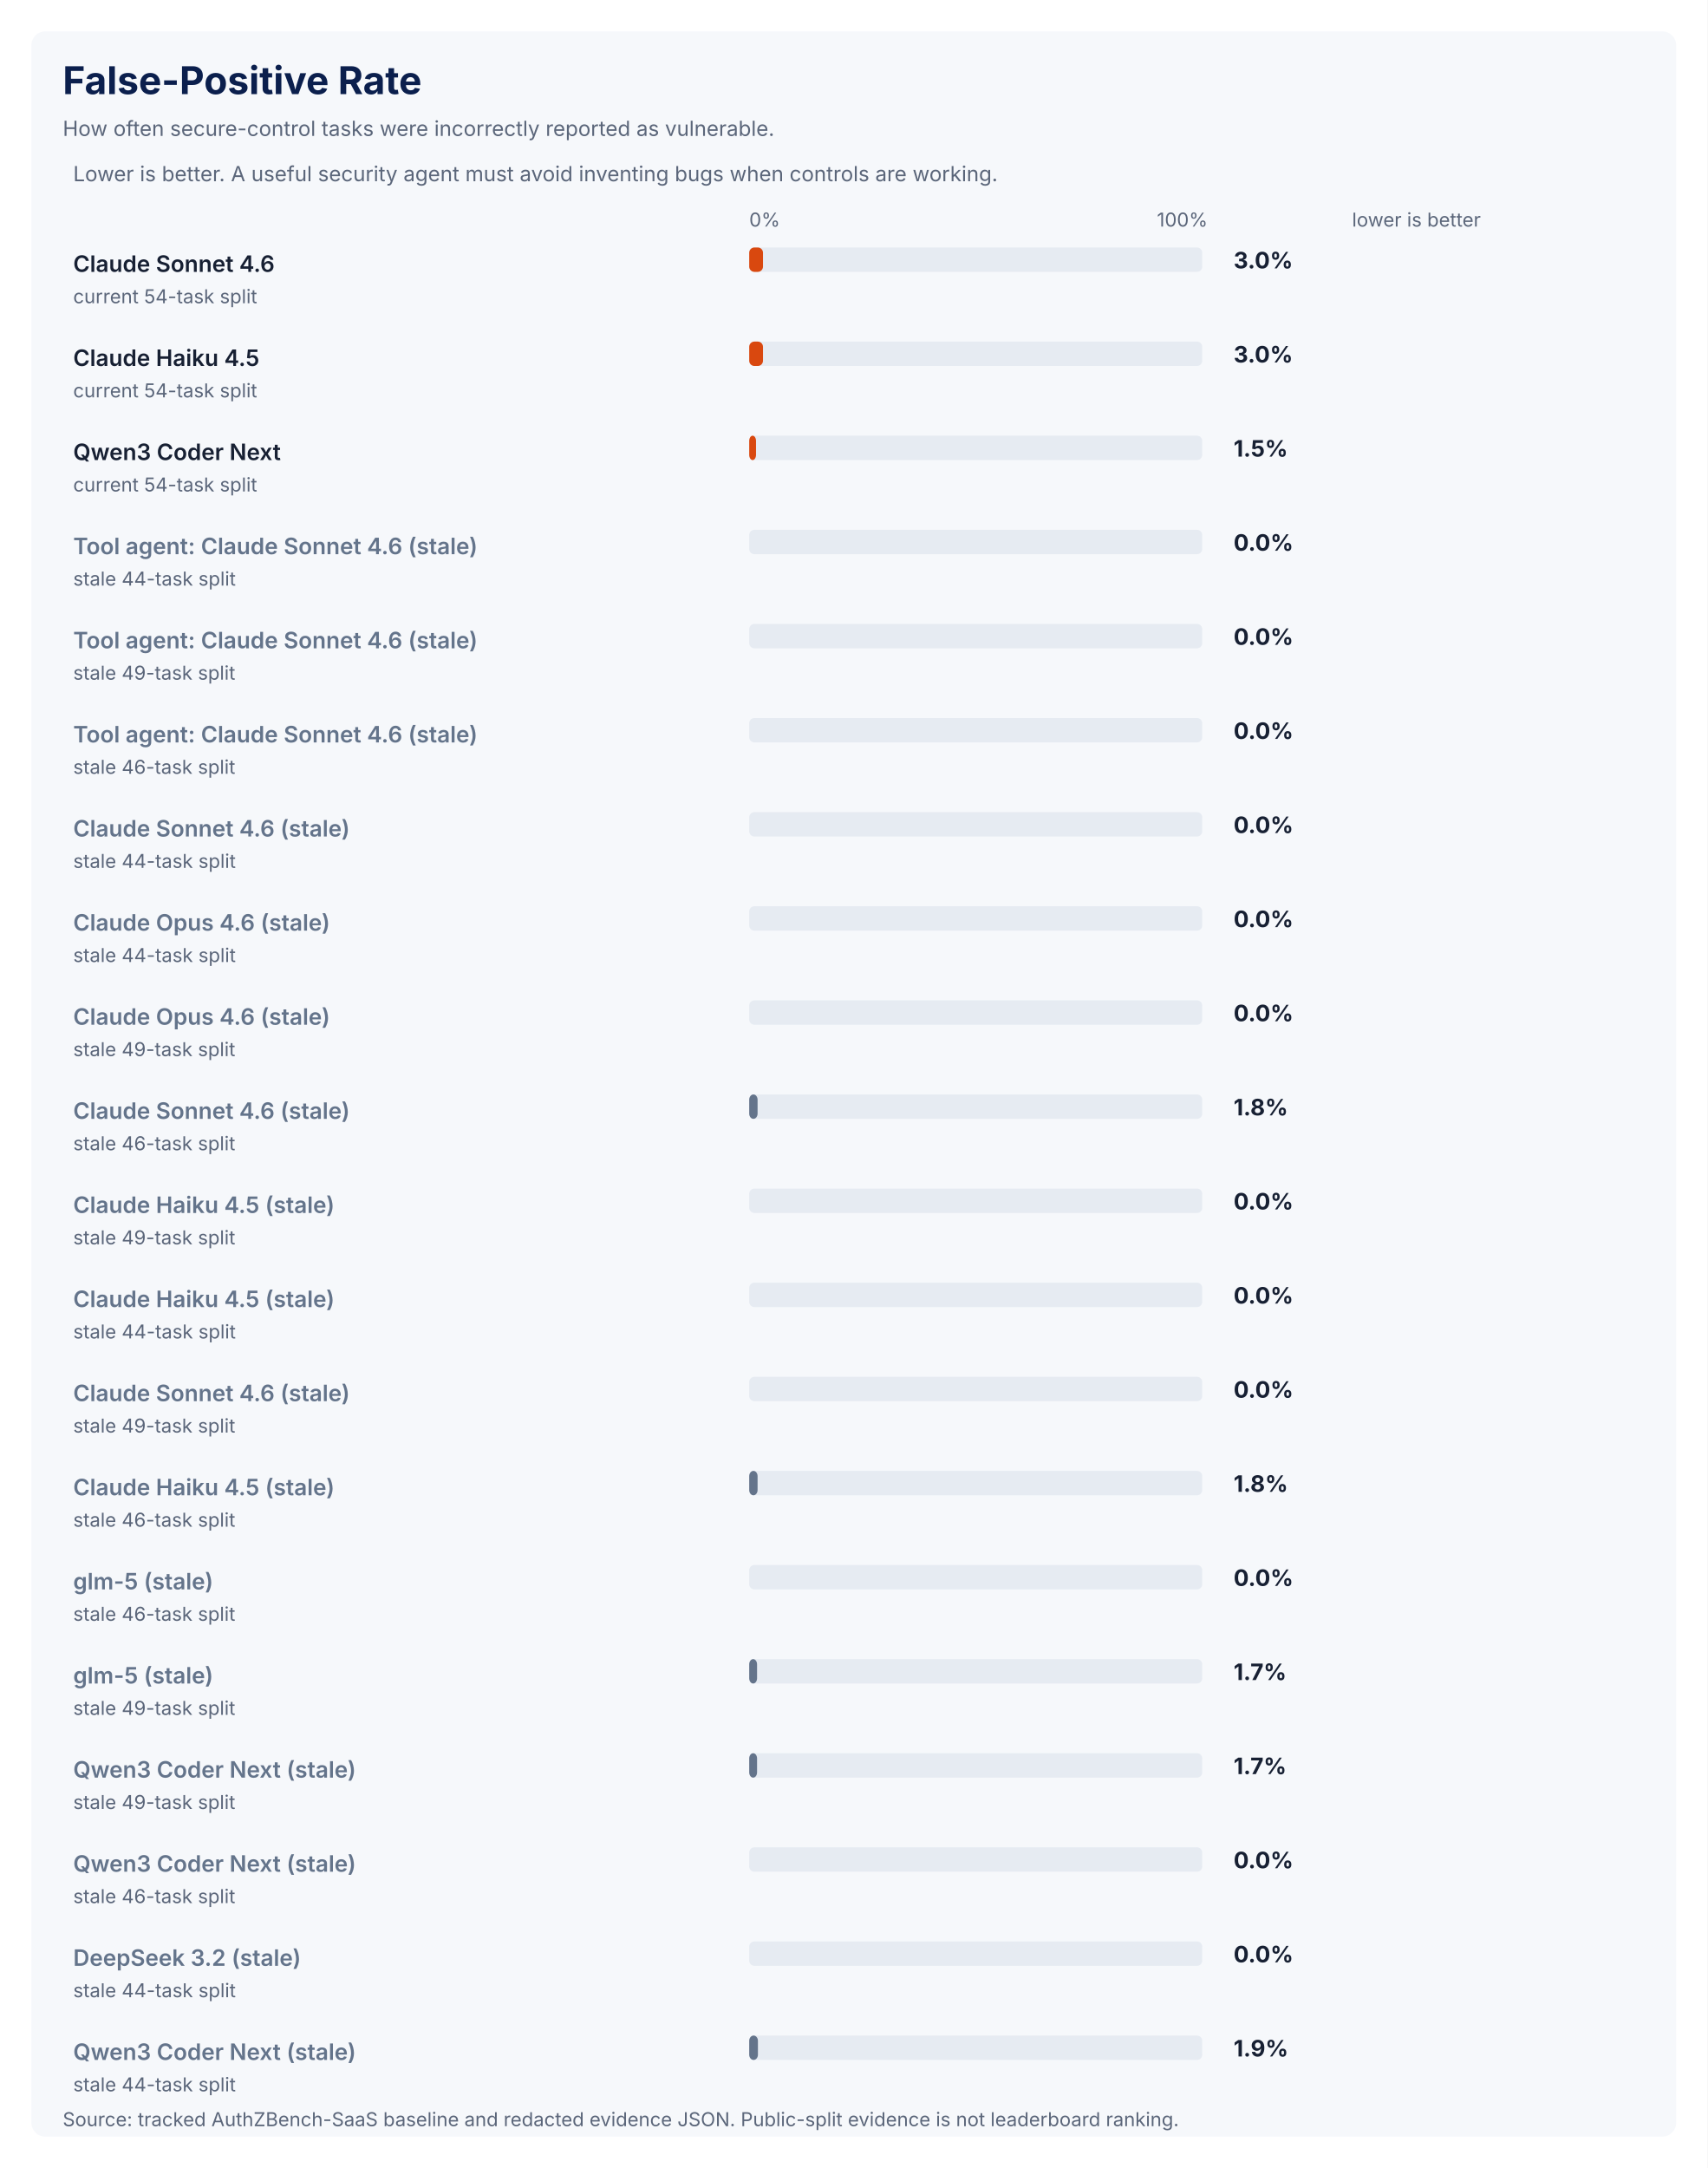
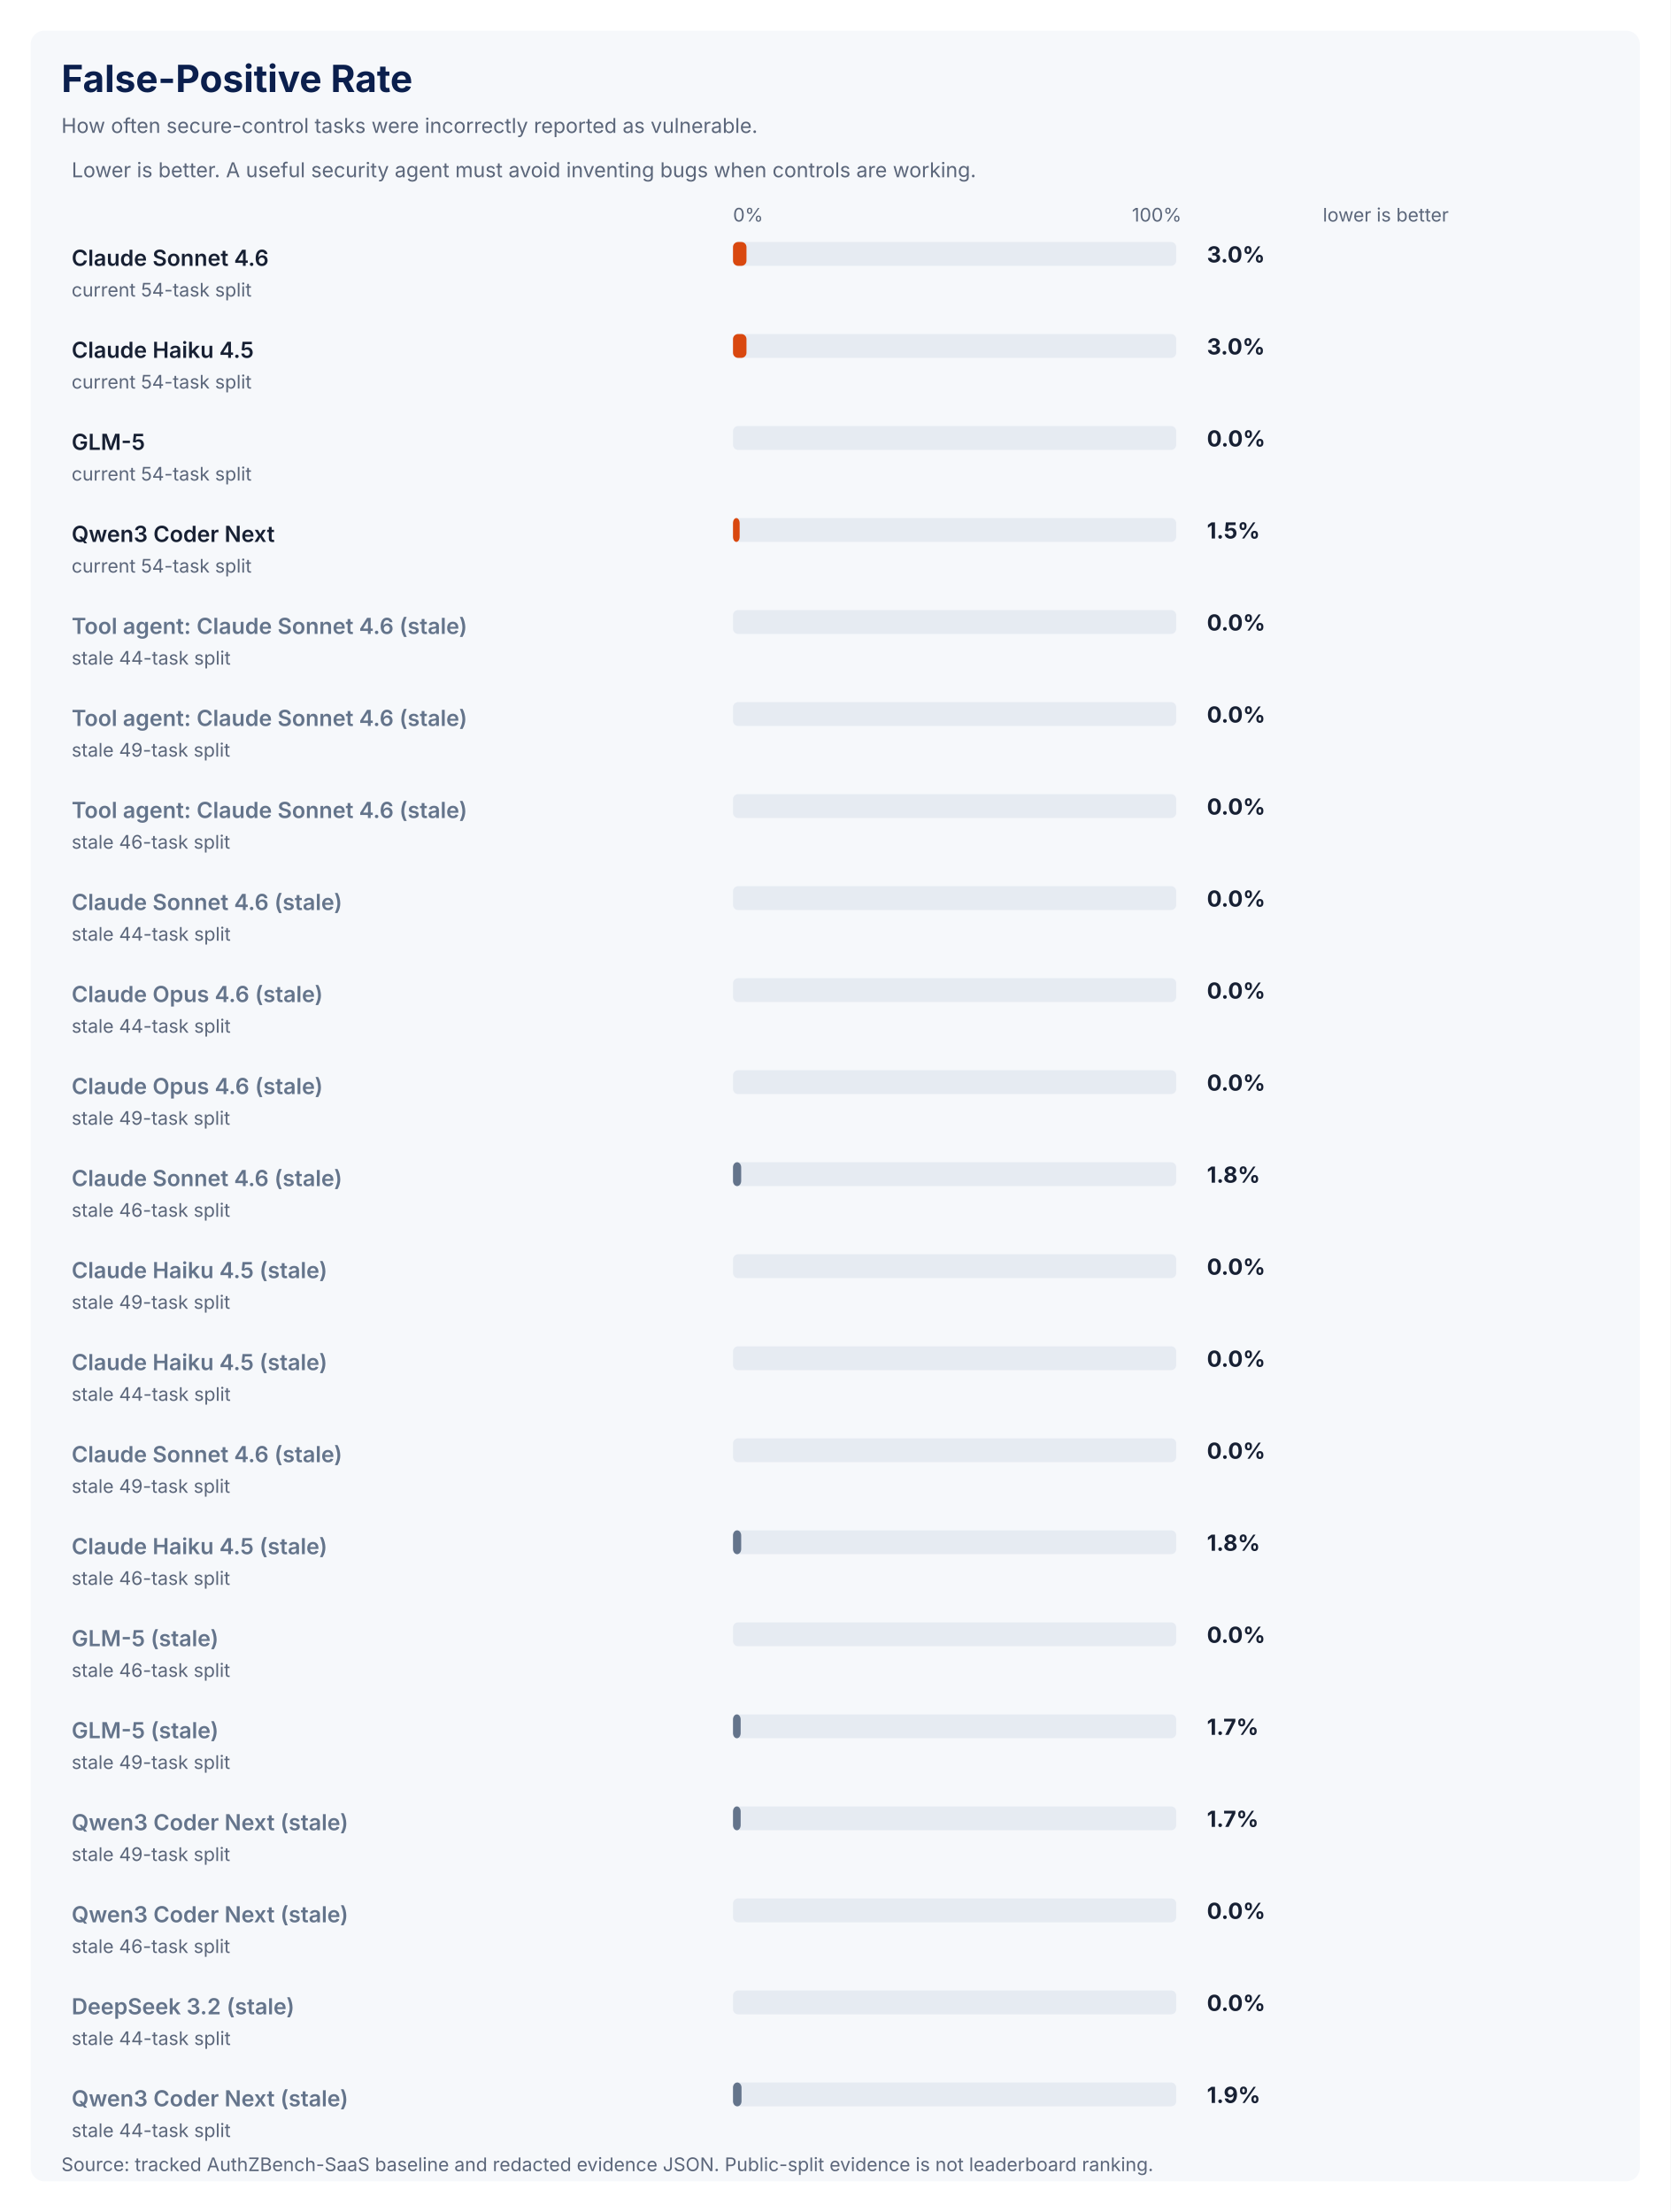
- <svg xmlns="http://www.w3.org/2000/svg" width="980" height="1244" viewBox="0 0 980 1244" role="img" aria-labelledby="title desc">
-   <rect x="0.0" y="0.0" width="980.0" height="1244.0" rx="0" fill="#ffffff" />
-   <rect x="18.0" y="18.0" width="944.0" height="1208.0" rx="8" fill="#f6f8fb" />
+ <svg xmlns="http://www.w3.org/2000/svg" width="980" height="1298" viewBox="0 0 980 1298" role="img" aria-labelledby="title desc">
+   <rect x="0.0" y="0.0" width="980.0" height="1298.0" rx="0" fill="#ffffff" />
+   <rect x="18.0" y="18.0" width="944.0" height="1262.0" rx="8" fill="#f6f8fb" />
  <text x="36.0" y="54.0" fill="#0b1f4d" font-family="Inter, Arial, sans-serif" font-size="22" font-weight="700">False-Positive Rate</text>
  <text x="36.0" y="78.0" fill="#5b667a" font-family="Inter, Arial, sans-serif" font-size="12" font-weight="400">How often secure-control tasks were incorrectly reported as vulnerable.</text>
  <text x="42.0" y="104.0" fill="#5b667a" font-family="Inter, Arial, sans-serif" font-size="12" font-weight="400">Lower is better. A useful security agent must avoid inventing bugs when controls are working.</text>
  <text x="430.0" y="130.0" fill="#5b667a" font-family="Inter, Arial, sans-serif" font-size="11" font-weight="400">0%</text>
  <text x="664.0" y="130.0" fill="#5b667a" font-family="Inter, Arial, sans-serif" font-size="11" font-weight="400">100%</text>
  <text x="776.0" y="130.0" fill="#5b667a" font-family="Inter, Arial, sans-serif" font-size="11" font-weight="400">lower is better</text>
  <text x="42.0" y="156.0" fill="#172033" font-family="Inter, Arial, sans-serif" font-size="13" font-weight="600">Claude Sonnet 4.6</text>
  <text x="42.0" y="174.0" fill="#5b667a" font-family="Inter, Arial, sans-serif" font-size="11" font-weight="400">current 54-task split</text>
  <rect x="430.0" y="142.0" width="260.0" height="14.0" rx="3" fill="#e6ebf2" />
  <rect x="430.0" y="142.0" width="7.9" height="14.0" rx="3" fill="#d9480f" />
  <text x="708.0" y="154.0" fill="#172033" font-family="Inter, Arial, sans-serif" font-size="13" font-weight="700">3.0%</text>
  <text x="42.0" y="210.0" fill="#172033" font-family="Inter, Arial, sans-serif" font-size="13" font-weight="600">Claude Haiku 4.5</text>
  <text x="42.0" y="228.0" fill="#5b667a" font-family="Inter, Arial, sans-serif" font-size="11" font-weight="400">current 54-task split</text>
  <rect x="430.0" y="196.0" width="260.0" height="14.0" rx="3" fill="#e6ebf2" />
  <rect x="430.0" y="196.0" width="7.9" height="14.0" rx="3" fill="#d9480f" />
  <text x="708.0" y="208.0" fill="#172033" font-family="Inter, Arial, sans-serif" font-size="13" font-weight="700">3.0%</text>
-   <text x="42.0" y="264.0" fill="#172033" font-family="Inter, Arial, sans-serif" font-size="13" font-weight="600">Qwen3 Coder Next</text>
+   <text x="42.0" y="264.0" fill="#172033" font-family="Inter, Arial, sans-serif" font-size="13" font-weight="600">GLM-5</text>
  <text x="42.0" y="282.0" fill="#5b667a" font-family="Inter, Arial, sans-serif" font-size="11" font-weight="400">current 54-task split</text>
  <rect x="430.0" y="250.0" width="260.0" height="14.0" rx="3" fill="#e6ebf2" />
-   <rect x="430.0" y="250.0" width="3.9" height="14.0" rx="3" fill="#d9480f" />
-   <text x="708.0" y="262.0" fill="#172033" font-family="Inter, Arial, sans-serif" font-size="13" font-weight="700">1.5%</text>
-   <text x="42.0" y="318.0" fill="#64748b" font-family="Inter, Arial, sans-serif" font-size="13" font-weight="600">Tool agent: Claude Sonnet 4.6 (stale)</text>
-   <text x="42.0" y="336.0" fill="#5b667a" font-family="Inter, Arial, sans-serif" font-size="11" font-weight="400">stale 44-task split</text>
+   <rect x="430.0" y="250.0" width="0.0" height="14.0" rx="3" fill="#d9480f" />
+   <text x="708.0" y="262.0" fill="#172033" font-family="Inter, Arial, sans-serif" font-size="13" font-weight="700">0.0%</text>
+   <text x="42.0" y="318.0" fill="#172033" font-family="Inter, Arial, sans-serif" font-size="13" font-weight="600">Qwen3 Coder Next</text>
+   <text x="42.0" y="336.0" fill="#5b667a" font-family="Inter, Arial, sans-serif" font-size="11" font-weight="400">current 54-task split</text>
  <rect x="430.0" y="304.0" width="260.0" height="14.0" rx="3" fill="#e6ebf2" />
-   <rect x="430.0" y="304.0" width="0.0" height="14.0" rx="3" fill="#64748b" />
-   <text x="708.0" y="316.0" fill="#172033" font-family="Inter, Arial, sans-serif" font-size="13" font-weight="700">0.0%</text>
+   <rect x="430.0" y="304.0" width="3.9" height="14.0" rx="3" fill="#d9480f" />
+   <text x="708.0" y="316.0" fill="#172033" font-family="Inter, Arial, sans-serif" font-size="13" font-weight="700">1.5%</text>
  <text x="42.0" y="372.0" fill="#64748b" font-family="Inter, Arial, sans-serif" font-size="13" font-weight="600">Tool agent: Claude Sonnet 4.6 (stale)</text>
-   <text x="42.0" y="390.0" fill="#5b667a" font-family="Inter, Arial, sans-serif" font-size="11" font-weight="400">stale 49-task split</text>
+   <text x="42.0" y="390.0" fill="#5b667a" font-family="Inter, Arial, sans-serif" font-size="11" font-weight="400">stale 44-task split</text>
  <rect x="430.0" y="358.0" width="260.0" height="14.0" rx="3" fill="#e6ebf2" />
  <rect x="430.0" y="358.0" width="0.0" height="14.0" rx="3" fill="#64748b" />
  <text x="708.0" y="370.0" fill="#172033" font-family="Inter, Arial, sans-serif" font-size="13" font-weight="700">0.0%</text>
  <text x="42.0" y="426.0" fill="#64748b" font-family="Inter, Arial, sans-serif" font-size="13" font-weight="600">Tool agent: Claude Sonnet 4.6 (stale)</text>
-   <text x="42.0" y="444.0" fill="#5b667a" font-family="Inter, Arial, sans-serif" font-size="11" font-weight="400">stale 46-task split</text>
+   <text x="42.0" y="444.0" fill="#5b667a" font-family="Inter, Arial, sans-serif" font-size="11" font-weight="400">stale 49-task split</text>
  <rect x="430.0" y="412.0" width="260.0" height="14.0" rx="3" fill="#e6ebf2" />
  <rect x="430.0" y="412.0" width="0.0" height="14.0" rx="3" fill="#64748b" />
  <text x="708.0" y="424.0" fill="#172033" font-family="Inter, Arial, sans-serif" font-size="13" font-weight="700">0.0%</text>
-   <text x="42.0" y="480.0" fill="#64748b" font-family="Inter, Arial, sans-serif" font-size="13" font-weight="600">Claude Sonnet 4.6 (stale)</text>
-   <text x="42.0" y="498.0" fill="#5b667a" font-family="Inter, Arial, sans-serif" font-size="11" font-weight="400">stale 44-task split</text>
+   <text x="42.0" y="480.0" fill="#64748b" font-family="Inter, Arial, sans-serif" font-size="13" font-weight="600">Tool agent: Claude Sonnet 4.6 (stale)</text>
+   <text x="42.0" y="498.0" fill="#5b667a" font-family="Inter, Arial, sans-serif" font-size="11" font-weight="400">stale 46-task split</text>
  <rect x="430.0" y="466.0" width="260.0" height="14.0" rx="3" fill="#e6ebf2" />
  <rect x="430.0" y="466.0" width="0.0" height="14.0" rx="3" fill="#64748b" />
  <text x="708.0" y="478.0" fill="#172033" font-family="Inter, Arial, sans-serif" font-size="13" font-weight="700">0.0%</text>
-   <text x="42.0" y="534.0" fill="#64748b" font-family="Inter, Arial, sans-serif" font-size="13" font-weight="600">Claude Opus 4.6 (stale)</text>
+   <text x="42.0" y="534.0" fill="#64748b" font-family="Inter, Arial, sans-serif" font-size="13" font-weight="600">Claude Sonnet 4.6 (stale)</text>
  <text x="42.0" y="552.0" fill="#5b667a" font-family="Inter, Arial, sans-serif" font-size="11" font-weight="400">stale 44-task split</text>
  <rect x="430.0" y="520.0" width="260.0" height="14.0" rx="3" fill="#e6ebf2" />
  <rect x="430.0" y="520.0" width="0.0" height="14.0" rx="3" fill="#64748b" />
  <text x="708.0" y="532.0" fill="#172033" font-family="Inter, Arial, sans-serif" font-size="13" font-weight="700">0.0%</text>
  <text x="42.0" y="588.0" fill="#64748b" font-family="Inter, Arial, sans-serif" font-size="13" font-weight="600">Claude Opus 4.6 (stale)</text>
-   <text x="42.0" y="606.0" fill="#5b667a" font-family="Inter, Arial, sans-serif" font-size="11" font-weight="400">stale 49-task split</text>
+   <text x="42.0" y="606.0" fill="#5b667a" font-family="Inter, Arial, sans-serif" font-size="11" font-weight="400">stale 44-task split</text>
  <rect x="430.0" y="574.0" width="260.0" height="14.0" rx="3" fill="#e6ebf2" />
  <rect x="430.0" y="574.0" width="0.0" height="14.0" rx="3" fill="#64748b" />
  <text x="708.0" y="586.0" fill="#172033" font-family="Inter, Arial, sans-serif" font-size="13" font-weight="700">0.0%</text>
-   <text x="42.0" y="642.0" fill="#64748b" font-family="Inter, Arial, sans-serif" font-size="13" font-weight="600">Claude Sonnet 4.6 (stale)</text>
-   <text x="42.0" y="660.0" fill="#5b667a" font-family="Inter, Arial, sans-serif" font-size="11" font-weight="400">stale 46-task split</text>
+   <text x="42.0" y="642.0" fill="#64748b" font-family="Inter, Arial, sans-serif" font-size="13" font-weight="600">Claude Opus 4.6 (stale)</text>
+   <text x="42.0" y="660.0" fill="#5b667a" font-family="Inter, Arial, sans-serif" font-size="11" font-weight="400">stale 49-task split</text>
  <rect x="430.0" y="628.0" width="260.0" height="14.0" rx="3" fill="#e6ebf2" />
-   <rect x="430.0" y="628.0" width="4.8" height="14.0" rx="3" fill="#64748b" />
-   <text x="708.0" y="640.0" fill="#172033" font-family="Inter, Arial, sans-serif" font-size="13" font-weight="700">1.8%</text>
-   <text x="42.0" y="696.0" fill="#64748b" font-family="Inter, Arial, sans-serif" font-size="13" font-weight="600">Claude Haiku 4.5 (stale)</text>
-   <text x="42.0" y="714.0" fill="#5b667a" font-family="Inter, Arial, sans-serif" font-size="11" font-weight="400">stale 49-task split</text>
+   <rect x="430.0" y="628.0" width="0.0" height="14.0" rx="3" fill="#64748b" />
+   <text x="708.0" y="640.0" fill="#172033" font-family="Inter, Arial, sans-serif" font-size="13" font-weight="700">0.0%</text>
+   <text x="42.0" y="696.0" fill="#64748b" font-family="Inter, Arial, sans-serif" font-size="13" font-weight="600">Claude Sonnet 4.6 (stale)</text>
+   <text x="42.0" y="714.0" fill="#5b667a" font-family="Inter, Arial, sans-serif" font-size="11" font-weight="400">stale 46-task split</text>
  <rect x="430.0" y="682.0" width="260.0" height="14.0" rx="3" fill="#e6ebf2" />
-   <rect x="430.0" y="682.0" width="0.0" height="14.0" rx="3" fill="#64748b" />
-   <text x="708.0" y="694.0" fill="#172033" font-family="Inter, Arial, sans-serif" font-size="13" font-weight="700">0.0%</text>
+   <rect x="430.0" y="682.0" width="4.8" height="14.0" rx="3" fill="#64748b" />
+   <text x="708.0" y="694.0" fill="#172033" font-family="Inter, Arial, sans-serif" font-size="13" font-weight="700">1.8%</text>
  <text x="42.0" y="750.0" fill="#64748b" font-family="Inter, Arial, sans-serif" font-size="13" font-weight="600">Claude Haiku 4.5 (stale)</text>
-   <text x="42.0" y="768.0" fill="#5b667a" font-family="Inter, Arial, sans-serif" font-size="11" font-weight="400">stale 44-task split</text>
+   <text x="42.0" y="768.0" fill="#5b667a" font-family="Inter, Arial, sans-serif" font-size="11" font-weight="400">stale 49-task split</text>
  <rect x="430.0" y="736.0" width="260.0" height="14.0" rx="3" fill="#e6ebf2" />
  <rect x="430.0" y="736.0" width="0.0" height="14.0" rx="3" fill="#64748b" />
  <text x="708.0" y="748.0" fill="#172033" font-family="Inter, Arial, sans-serif" font-size="13" font-weight="700">0.0%</text>
-   <text x="42.0" y="804.0" fill="#64748b" font-family="Inter, Arial, sans-serif" font-size="13" font-weight="600">Claude Sonnet 4.6 (stale)</text>
-   <text x="42.0" y="822.0" fill="#5b667a" font-family="Inter, Arial, sans-serif" font-size="11" font-weight="400">stale 49-task split</text>
+   <text x="42.0" y="804.0" fill="#64748b" font-family="Inter, Arial, sans-serif" font-size="13" font-weight="600">Claude Haiku 4.5 (stale)</text>
+   <text x="42.0" y="822.0" fill="#5b667a" font-family="Inter, Arial, sans-serif" font-size="11" font-weight="400">stale 44-task split</text>
  <rect x="430.0" y="790.0" width="260.0" height="14.0" rx="3" fill="#e6ebf2" />
  <rect x="430.0" y="790.0" width="0.0" height="14.0" rx="3" fill="#64748b" />
  <text x="708.0" y="802.0" fill="#172033" font-family="Inter, Arial, sans-serif" font-size="13" font-weight="700">0.0%</text>
-   <text x="42.0" y="858.0" fill="#64748b" font-family="Inter, Arial, sans-serif" font-size="13" font-weight="600">Claude Haiku 4.5 (stale)</text>
-   <text x="42.0" y="876.0" fill="#5b667a" font-family="Inter, Arial, sans-serif" font-size="11" font-weight="400">stale 46-task split</text>
+   <text x="42.0" y="858.0" fill="#64748b" font-family="Inter, Arial, sans-serif" font-size="13" font-weight="600">Claude Sonnet 4.6 (stale)</text>
+   <text x="42.0" y="876.0" fill="#5b667a" font-family="Inter, Arial, sans-serif" font-size="11" font-weight="400">stale 49-task split</text>
  <rect x="430.0" y="844.0" width="260.0" height="14.0" rx="3" fill="#e6ebf2" />
-   <rect x="430.0" y="844.0" width="4.8" height="14.0" rx="3" fill="#64748b" />
-   <text x="708.0" y="856.0" fill="#172033" font-family="Inter, Arial, sans-serif" font-size="13" font-weight="700">1.8%</text>
-   <text x="42.0" y="912.0" fill="#64748b" font-family="Inter, Arial, sans-serif" font-size="13" font-weight="600">glm-5 (stale)</text>
+   <rect x="430.0" y="844.0" width="0.0" height="14.0" rx="3" fill="#64748b" />
+   <text x="708.0" y="856.0" fill="#172033" font-family="Inter, Arial, sans-serif" font-size="13" font-weight="700">0.0%</text>
+   <text x="42.0" y="912.0" fill="#64748b" font-family="Inter, Arial, sans-serif" font-size="13" font-weight="600">Claude Haiku 4.5 (stale)</text>
  <text x="42.0" y="930.0" fill="#5b667a" font-family="Inter, Arial, sans-serif" font-size="11" font-weight="400">stale 46-task split</text>
  <rect x="430.0" y="898.0" width="260.0" height="14.0" rx="3" fill="#e6ebf2" />
-   <rect x="430.0" y="898.0" width="0.0" height="14.0" rx="3" fill="#64748b" />
-   <text x="708.0" y="910.0" fill="#172033" font-family="Inter, Arial, sans-serif" font-size="13" font-weight="700">0.0%</text>
-   <text x="42.0" y="966.0" fill="#64748b" font-family="Inter, Arial, sans-serif" font-size="13" font-weight="600">glm-5 (stale)</text>
-   <text x="42.0" y="984.0" fill="#5b667a" font-family="Inter, Arial, sans-serif" font-size="11" font-weight="400">stale 49-task split</text>
+   <rect x="430.0" y="898.0" width="4.8" height="14.0" rx="3" fill="#64748b" />
+   <text x="708.0" y="910.0" fill="#172033" font-family="Inter, Arial, sans-serif" font-size="13" font-weight="700">1.8%</text>
+   <text x="42.0" y="966.0" fill="#64748b" font-family="Inter, Arial, sans-serif" font-size="13" font-weight="600">GLM-5 (stale)</text>
+   <text x="42.0" y="984.0" fill="#5b667a" font-family="Inter, Arial, sans-serif" font-size="11" font-weight="400">stale 46-task split</text>
  <rect x="430.0" y="952.0" width="260.0" height="14.0" rx="3" fill="#e6ebf2" />
-   <rect x="430.0" y="952.0" width="4.5" height="14.0" rx="3" fill="#64748b" />
-   <text x="708.0" y="964.0" fill="#172033" font-family="Inter, Arial, sans-serif" font-size="13" font-weight="700">1.7%</text>
-   <text x="42.0" y="1020.0" fill="#64748b" font-family="Inter, Arial, sans-serif" font-size="13" font-weight="600">Qwen3 Coder Next (stale)</text>
+   <rect x="430.0" y="952.0" width="0.0" height="14.0" rx="3" fill="#64748b" />
+   <text x="708.0" y="964.0" fill="#172033" font-family="Inter, Arial, sans-serif" font-size="13" font-weight="700">0.0%</text>
+   <text x="42.0" y="1020.0" fill="#64748b" font-family="Inter, Arial, sans-serif" font-size="13" font-weight="600">GLM-5 (stale)</text>
  <text x="42.0" y="1038.0" fill="#5b667a" font-family="Inter, Arial, sans-serif" font-size="11" font-weight="400">stale 49-task split</text>
  <rect x="430.0" y="1006.0" width="260.0" height="14.0" rx="3" fill="#e6ebf2" />
  <rect x="430.0" y="1006.0" width="4.5" height="14.0" rx="3" fill="#64748b" />
  <text x="708.0" y="1018.0" fill="#172033" font-family="Inter, Arial, sans-serif" font-size="13" font-weight="700">1.7%</text>
  <text x="42.0" y="1074.0" fill="#64748b" font-family="Inter, Arial, sans-serif" font-size="13" font-weight="600">Qwen3 Coder Next (stale)</text>
-   <text x="42.0" y="1092.0" fill="#5b667a" font-family="Inter, Arial, sans-serif" font-size="11" font-weight="400">stale 46-task split</text>
+   <text x="42.0" y="1092.0" fill="#5b667a" font-family="Inter, Arial, sans-serif" font-size="11" font-weight="400">stale 49-task split</text>
  <rect x="430.0" y="1060.0" width="260.0" height="14.0" rx="3" fill="#e6ebf2" />
-   <rect x="430.0" y="1060.0" width="0.0" height="14.0" rx="3" fill="#64748b" />
-   <text x="708.0" y="1072.0" fill="#172033" font-family="Inter, Arial, sans-serif" font-size="13" font-weight="700">0.0%</text>
-   <text x="42.0" y="1128.0" fill="#64748b" font-family="Inter, Arial, sans-serif" font-size="13" font-weight="600">DeepSeek 3.2 (stale)</text>
-   <text x="42.0" y="1146.0" fill="#5b667a" font-family="Inter, Arial, sans-serif" font-size="11" font-weight="400">stale 44-task split</text>
+   <rect x="430.0" y="1060.0" width="4.5" height="14.0" rx="3" fill="#64748b" />
+   <text x="708.0" y="1072.0" fill="#172033" font-family="Inter, Arial, sans-serif" font-size="13" font-weight="700">1.7%</text>
+   <text x="42.0" y="1128.0" fill="#64748b" font-family="Inter, Arial, sans-serif" font-size="13" font-weight="600">Qwen3 Coder Next (stale)</text>
+   <text x="42.0" y="1146.0" fill="#5b667a" font-family="Inter, Arial, sans-serif" font-size="11" font-weight="400">stale 46-task split</text>
  <rect x="430.0" y="1114.0" width="260.0" height="14.0" rx="3" fill="#e6ebf2" />
  <rect x="430.0" y="1114.0" width="0.0" height="14.0" rx="3" fill="#64748b" />
  <text x="708.0" y="1126.0" fill="#172033" font-family="Inter, Arial, sans-serif" font-size="13" font-weight="700">0.0%</text>
-   <text x="42.0" y="1182.0" fill="#64748b" font-family="Inter, Arial, sans-serif" font-size="13" font-weight="600">Qwen3 Coder Next (stale)</text>
+   <text x="42.0" y="1182.0" fill="#64748b" font-family="Inter, Arial, sans-serif" font-size="13" font-weight="600">DeepSeek 3.2 (stale)</text>
  <text x="42.0" y="1200.0" fill="#5b667a" font-family="Inter, Arial, sans-serif" font-size="11" font-weight="400">stale 44-task split</text>
  <rect x="430.0" y="1168.0" width="260.0" height="14.0" rx="3" fill="#e6ebf2" />
-   <rect x="430.0" y="1168.0" width="5.0" height="14.0" rx="3" fill="#64748b" />
-   <text x="708.0" y="1180.0" fill="#172033" font-family="Inter, Arial, sans-serif" font-size="13" font-weight="700">1.9%</text>
-   <text x="36.0" y="1220.0" fill="#5b667a" font-family="Inter, Arial, sans-serif" font-size="11" font-weight="400">Source: tracked AuthZBench-SaaS baseline and redacted evidence JSON. Public-split evidence is not leaderboard ranking.</text>
+   <rect x="430.0" y="1168.0" width="0.0" height="14.0" rx="3" fill="#64748b" />
+   <text x="708.0" y="1180.0" fill="#172033" font-family="Inter, Arial, sans-serif" font-size="13" font-weight="700">0.0%</text>
+   <text x="42.0" y="1236.0" fill="#64748b" font-family="Inter, Arial, sans-serif" font-size="13" font-weight="600">Qwen3 Coder Next (stale)</text>
+   <text x="42.0" y="1254.0" fill="#5b667a" font-family="Inter, Arial, sans-serif" font-size="11" font-weight="400">stale 44-task split</text>
+   <rect x="430.0" y="1222.0" width="260.0" height="14.0" rx="3" fill="#e6ebf2" />
+   <rect x="430.0" y="1222.0" width="5.0" height="14.0" rx="3" fill="#64748b" />
+   <text x="708.0" y="1234.0" fill="#172033" font-family="Inter, Arial, sans-serif" font-size="13" font-weight="700">1.9%</text>
+   <text x="36.0" y="1274.0" fill="#5b667a" font-family="Inter, Arial, sans-serif" font-size="11" font-weight="400">Source: tracked AuthZBench-SaaS baseline and redacted evidence JSON. Public-split evidence is not leaderboard ranking.</text>
</svg>
